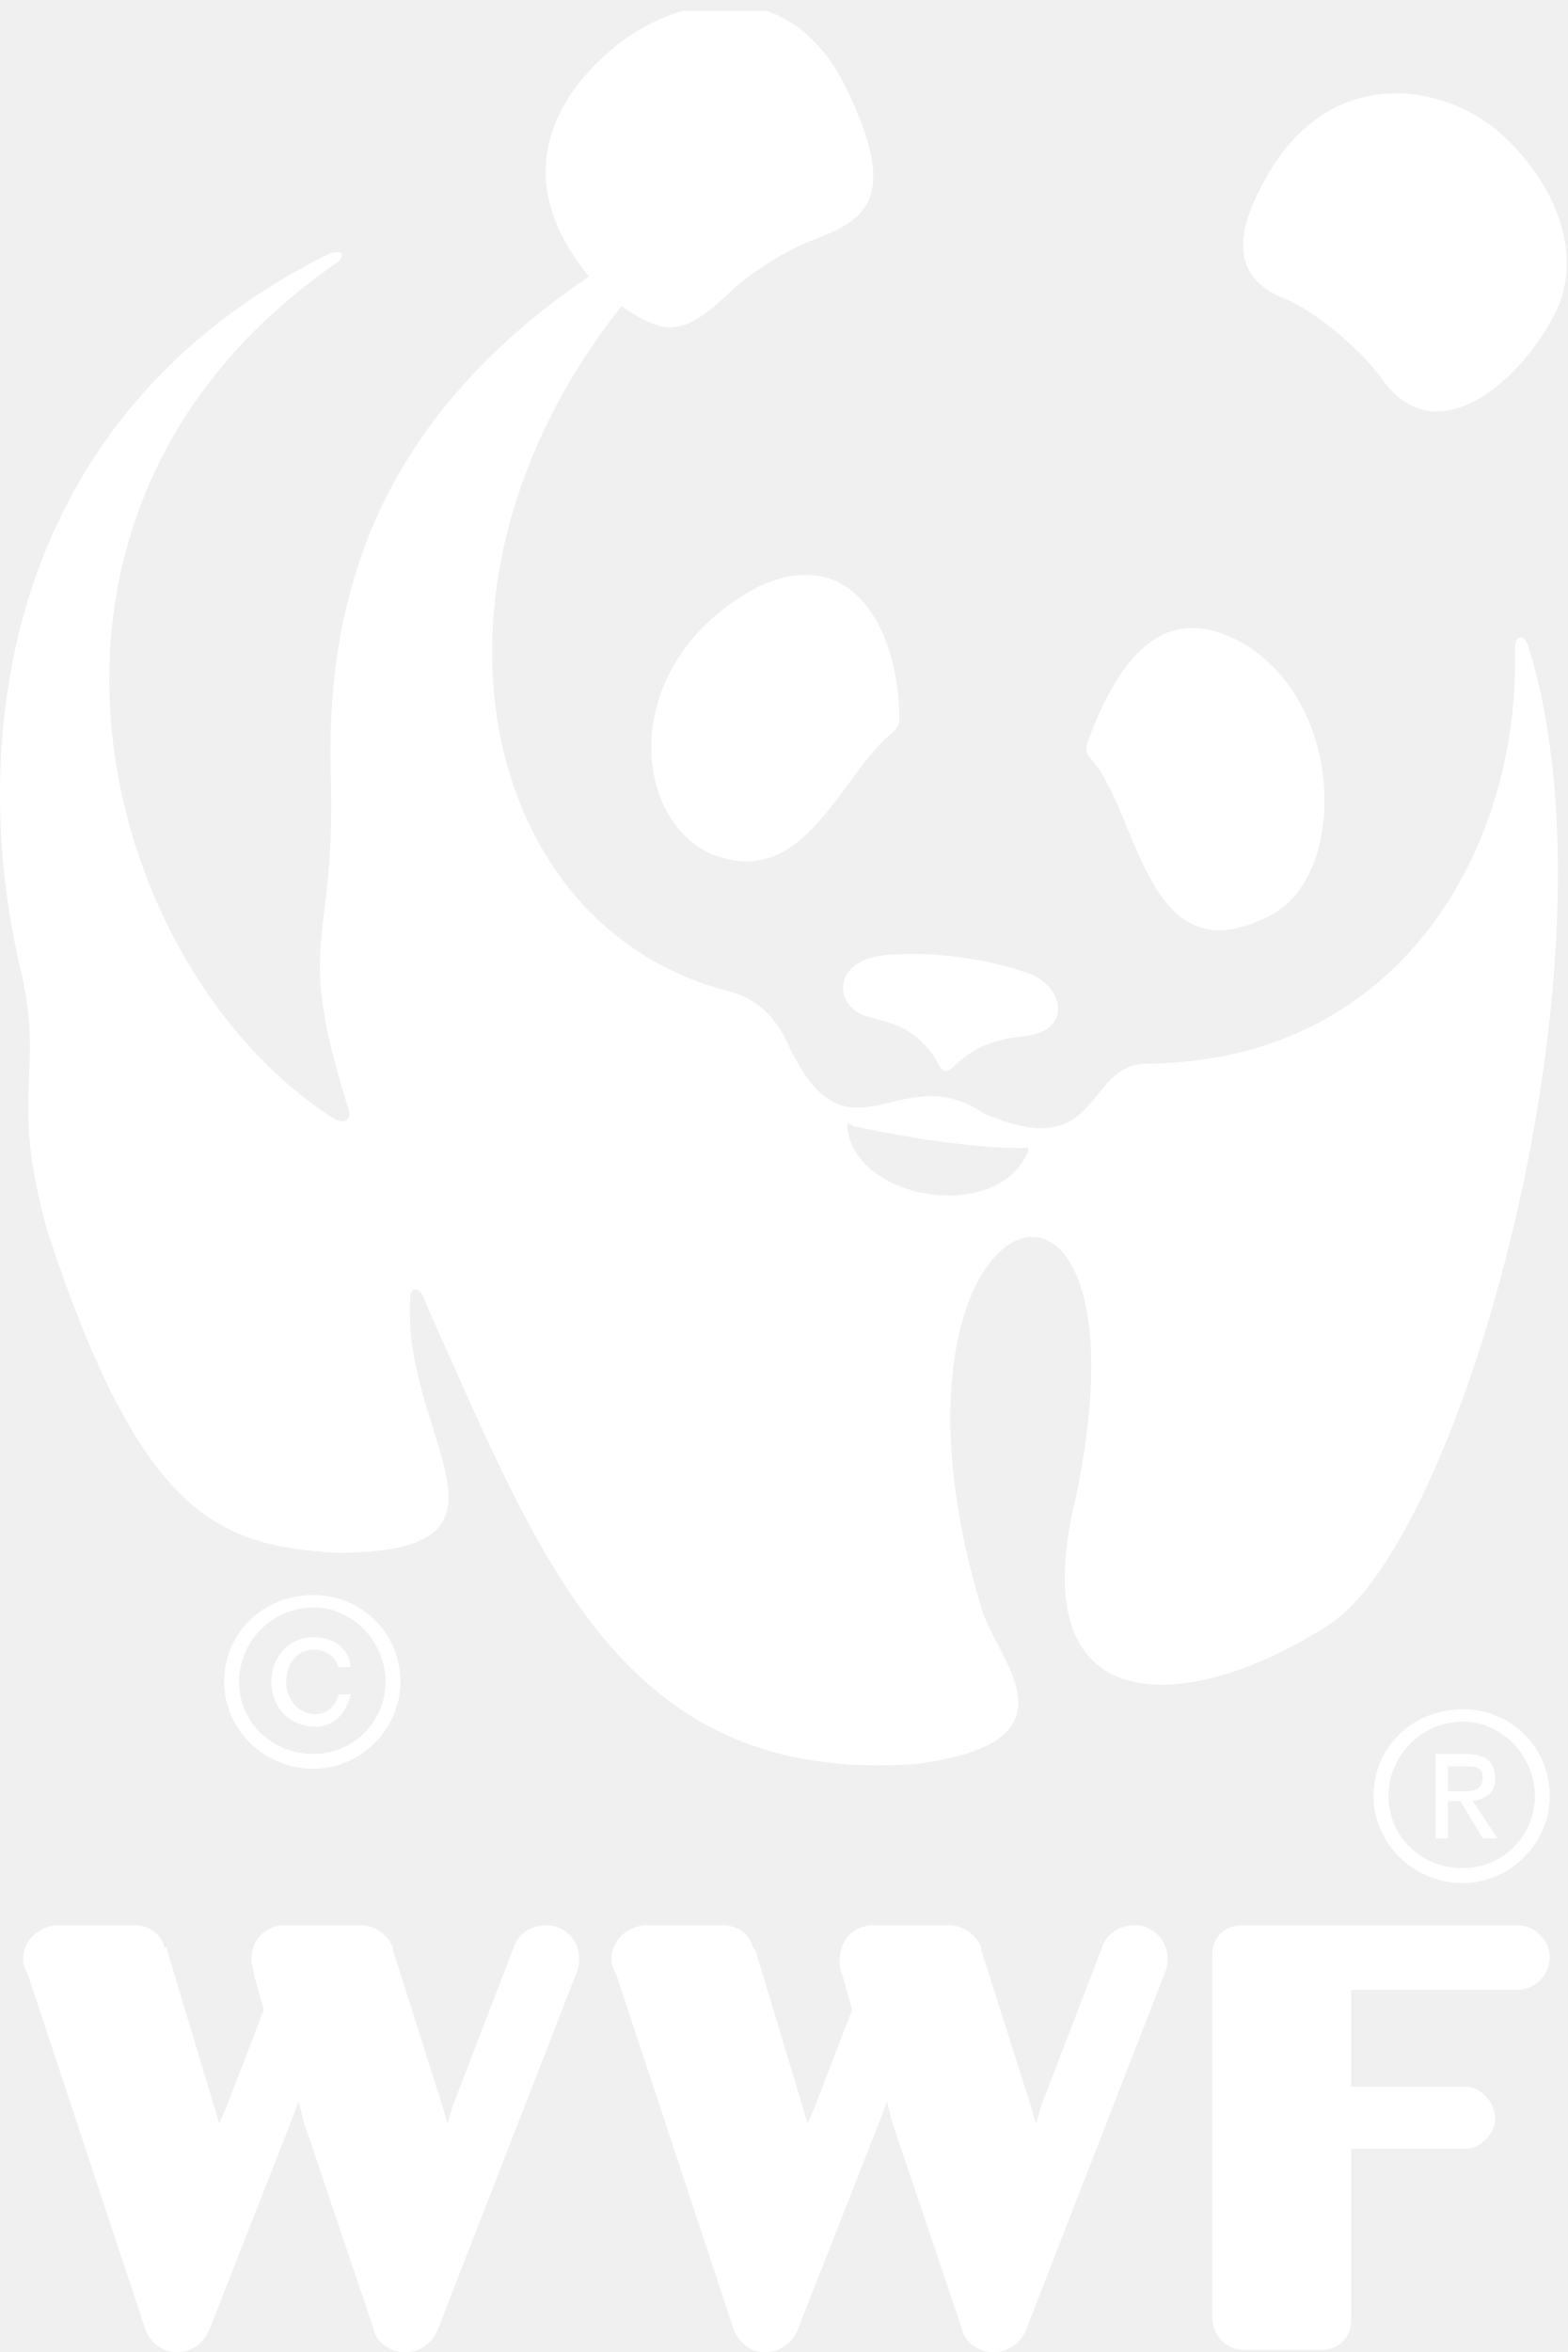
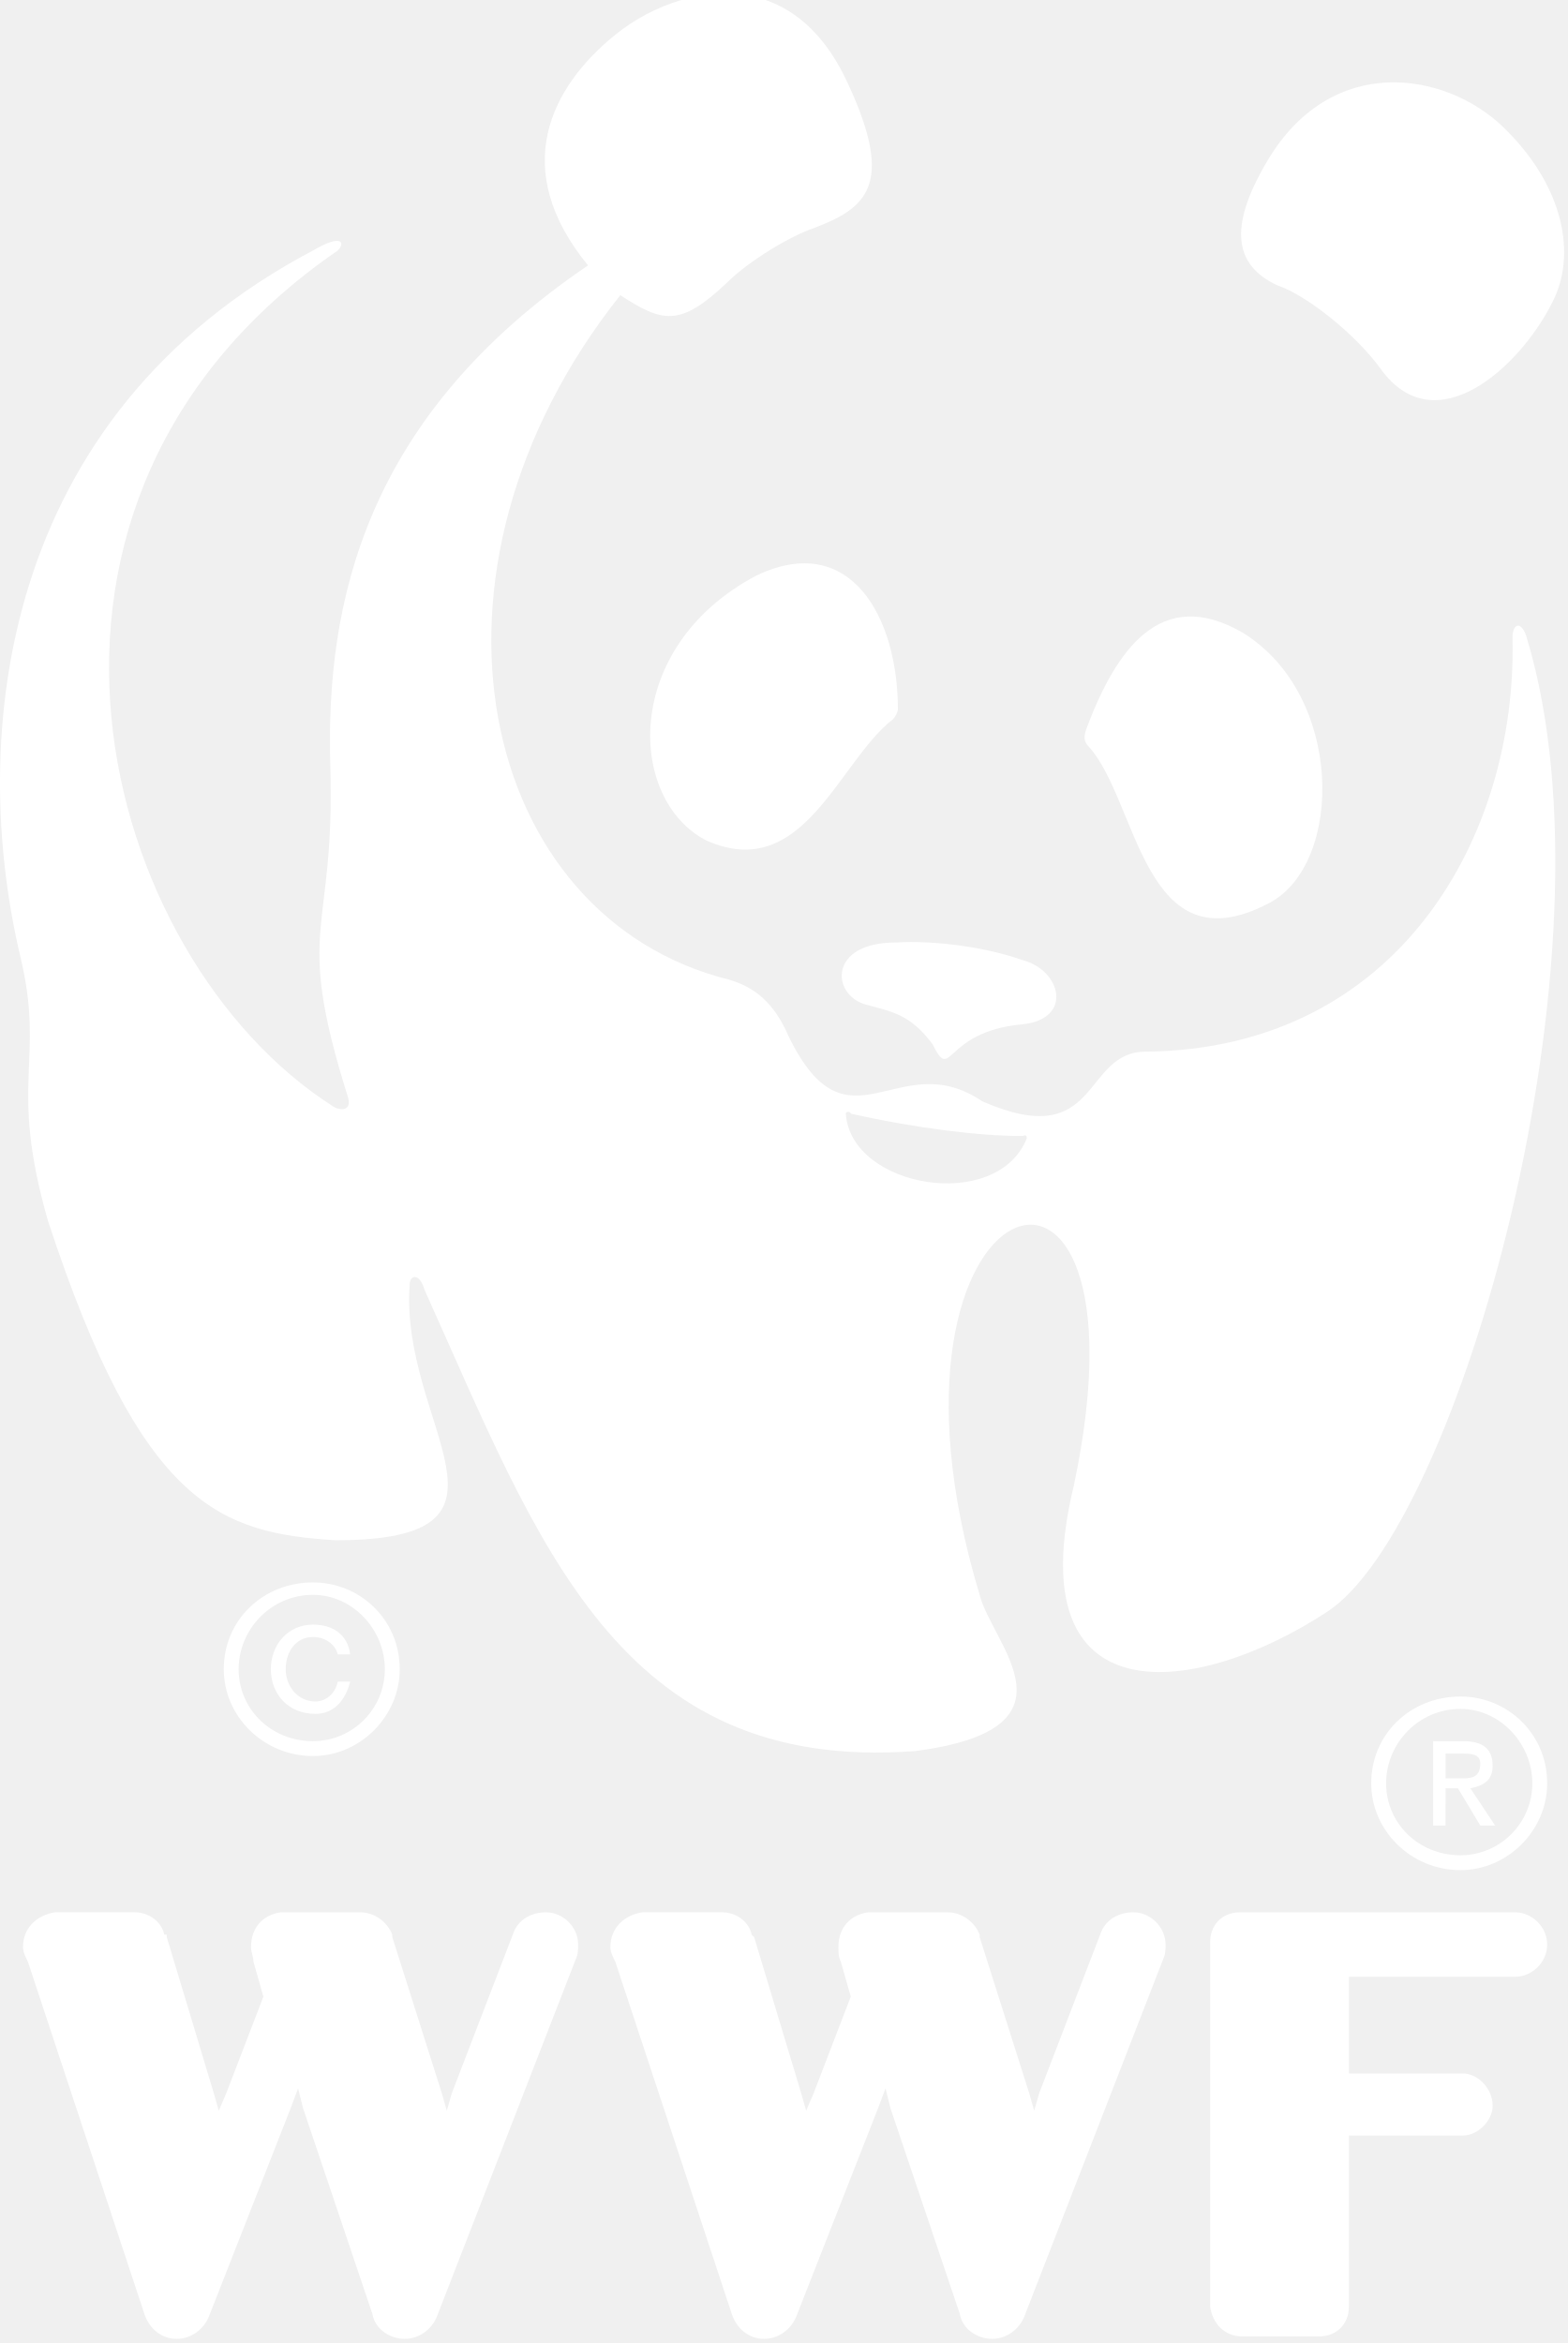
- <svg xmlns="http://www.w3.org/2000/svg" width="72" height="108" viewBox="0 0 72 108">
-   <path fill="#FFF" fill-rule="nonzero" d="M6.189 88.404c.639 0 1.178.397 1.34.914l.028.112h.114v.114l2.166 7.183.229.798.342-.798 1.71-4.446-.456-1.597c0-.227-.114-.455-.114-.682 0-.856.501-1.41 1.222-1.57l.147-.027h3.648c.635 0 1.172.394 1.428.906l.054.12v.114l2.28 7.183.228.797.229-.797 2.85-7.41c.228-.57.798-.913 1.482-.913.798 0 1.482.684 1.482 1.481 0 .183 0 .365-.059.547l-.055.137-6.385 16.418c-.228.57-.798 1.025-1.483 1.025-.638 0-1.277-.397-1.452-1.005l-.03-.134-3.192-9.464-.228-.912-.342.912-3.763 9.578c-.228.57-.798 1.025-1.482 1.025-.635 0-1.172-.393-1.428-.996l-.054-.143-5.359-16.19c-.113-.228-.227-.456-.227-.684 0-.859.605-1.414 1.342-1.571l.14-.025h3.648zm27.022 0c.638 0 1.178.397 1.34.914l.028.112.114.114 2.166 7.183.228.798.342-.798 1.711-4.446-.456-1.597c-.114-.227-.114-.455-.114-.682 0-.856.501-1.41 1.221-1.57l.147-.027h3.65c.634 0 1.171.394 1.427.906l.054.12v.114l2.281 7.183.227.797.228-.797 2.85-7.41c.228-.57.799-.913 1.483-.913.797 0 1.482.684 1.482 1.481 0 .183 0 .365-.058.547l-.055.137-6.384 16.418c-.228.57-.8 1.025-1.483 1.025-.638 0-1.277-.397-1.452-1.005l-.03-.134-3.193-9.464-.228-.912-.342.912-3.763 9.578c-.228.57-.799 1.025-1.482 1.025-.635 0-1.173-.393-1.429-.996l-.054-.143-5.359-16.19c-.113-.228-.228-.456-.228-.684 0-.859.606-1.414 1.343-1.571l.14-.025h3.648zm36.485.001c.798 0 1.482.685 1.481 1.483 0 .752-.605 1.402-1.342 1.475l-.14.007h-7.64v4.446h5.246c.684 0 1.368.685 1.368 1.483 0 .644-.607 1.288-1.248 1.361l-.12.007h-5.245v7.867c0 .751-.505 1.3-1.23 1.362l-.139.006h-3.533c-.749 0-1.297-.5-1.455-1.221l-.027-.147v-16.76c0-.752.504-1.301 1.229-1.363l.138-.006h12.657zm-2.508-9.919c2.166 0 3.99 1.71 3.99 3.99 0 2.166-1.824 3.99-3.99 3.99-2.281 0-4.105-1.823-4.105-3.99 0-2.28 1.824-3.99 4.105-3.99zm0 .57c-1.939 0-3.42 1.595-3.42 3.42s1.481 3.307 3.42 3.307a3.309 3.309 0 0 0 3.306-3.306c0-1.825-1.483-3.421-3.306-3.421zm.113 1.483c.912 0 1.368.341 1.368 1.14 0 .683-.456.911-1.026 1.026l1.14 1.71H68.1l-1.027-1.71h-.57v1.71h-.57V80.54zm-.114.57h-.684v1.14h.684c.456 0 .913 0 .913-.683 0-.392-.336-.448-.719-.456l-.194-.001zM14.4 73.24c2.166 0 3.99 1.71 3.99 3.99 0 2.166-1.824 3.99-3.99 3.99-2.28 0-4.105-1.822-4.105-3.99 0-2.279 1.824-3.99 4.105-3.99zM35.22.5c1.448.502 2.808 1.675 3.805 3.877 2.167 4.674.798 5.7-1.596 6.613-1.026.342-2.963 1.482-3.99 2.508-2.166 2.052-2.964 1.825-4.902.57-10.148 12.77-6.5 28.618 5.016 31.468 1.14.342 2.053 1.026 2.737 2.623 2.736 5.586 5.017.342 8.894 2.964 5.473 2.395 4.56-2.28 7.524-2.28 11.63-.114 17.102-9.92 16.874-19.04 0-.685.457-.8.684.113 4.333 14.48-3.193 40.817-9.237 44.693-5.928 3.876-14.25 5.017-11.629-5.815 3.99-18.812-10.147-14.251-4.333 5.016.57 2.281 4.903 6.158-2.963 7.184-13.682 1.026-17.33-9.578-22.575-21.207-.228-.797-.684-.684-.684-.227-.456 6.499 6.043 11.744-3.42 11.744-5.245-.343-8.893-1.483-13.226-14.708C.375 50.21 2.085 49.298.945 44.51-1.45 34.477-.082 19.655 14.399 12.016c1.368-.799 1.482-.342 1.14 0C-1.221 23.53 4.593 44.51 15.31 51.35c.342.228.911.228.684-.457-2.509-7.98-.571-7.297-.799-15.163-.227-7.525 1.597-16.076 11.857-23.031-3.648-4.447-1.71-8.21 1.255-10.604A8.888 8.888 0 0 1 30.98.618L31.347.5h3.873zM14.4 73.812c-1.939 0-3.42 1.595-3.42 3.42 0 1.824 1.481 3.307 3.42 3.307a3.31 3.31 0 0 0 3.306-3.307c0-1.825-1.482-3.42-3.306-3.42zm0 1.368c.858 0 1.514.405 1.684 1.213l.026.156h-.57c-.114-.457-.57-.798-1.14-.798-.798 0-1.255.683-1.255 1.481 0 .799.57 1.483 1.369 1.483.42 0 .841-.292.994-.785l.032-.128h.57c-.228.913-.798 1.482-1.596 1.482-1.254 0-2.053-.912-2.053-2.052 0-1.14.799-2.052 1.939-2.052zM38.91 51.693c.229 3.42 6.955 4.56 8.324 1.14 0-.228-.114-.114-.23-.114-1.938 0-4.787-.342-7.865-1.026 0-.114-.229-.114-.229 0zm8.096-7.07c1.824.457 2.394 2.737 0 2.965-3.649.342-3.193 2.737-4.106.912-1.026-1.368-1.823-1.482-3.078-1.824-1.595-.456-1.71-2.85 1.37-2.85 1.823-.114 4.218.228 5.814.798zm10.147-15.05c4.674 2.851 4.674 10.604 1.254 12.429-5.815 3.078-6.042-4.675-8.323-7.183-.228-.229-.228-.457-.115-.799 1.368-3.648 3.42-6.613 7.184-4.446zm-15.847 3.535c0 .114-.115.342-.229.457-2.508 1.938-4.104 7.524-8.55 5.586-3.649-1.824-3.99-8.893 2.28-12.2 4.332-2.052 6.499 1.94 6.499 6.157zm27.82-26.793c2.85 2.736 3.42 5.929 2.28 8.095-1.483 2.965-5.358 6.5-7.867 3.079-1.139-1.596-3.42-3.42-4.788-3.877-1.94-.912-2.282-2.623-.458-5.7 2.965-5.017 8.21-4.105 10.832-1.597z" />
+ <svg xmlns="http://www.w3.org/2000/svg" height="453" viewBox="0 0 303 453" width="303">
+   <g fill="#fff">
+     <path d="m105.55 369.728c-2.874 0-5.27 1.443-6.229 3.836l-11.979 31.171-.959 3.357-.956-3.357-9.583-30.212v-.479c-.959-2.398-3.355-4.317-6.229-4.317h-15.334c-3.355.479-5.75 2.876-5.75 6.715 0 .957.478 1.917.478 2.872l1.915 6.715-7.187 18.699-1.437 3.36-.959-3.36-9.105-30.209v-.479h-.478c-.478-2.398-2.874-4.317-5.75-4.317h-15.331c-3.355.479-6.229 2.874-6.229 6.715 0 .957.481 1.917.956 2.872l22.519 68.1c.959 2.872 3.355 4.791 6.231 4.791 2.874 0 5.27-1.919 6.229-4.315l15.812-40.281 1.437-3.836.959 3.836 13.416 39.805c.478 2.872 3.355 4.791 6.229 4.791 2.876 0 5.272-1.919 6.231-4.315l26.832-69.052c.478-.957.478-1.917.478-2.876.002-3.353-2.874-6.229-6.226-6.229zm113.559 0c-2.874 0-5.275 1.443-6.229 3.836l-11.979 31.171-.956 3.357-.956-3.357-9.586-30.212v-.479c-.956-2.398-3.355-4.317-6.226-4.317h-15.336c-3.355.479-5.75 2.876-5.75 6.715 0 .957 0 1.917.478 2.872l1.918 6.715-7.19 18.699-1.439 3.36-.956-3.36-9.105-30.209-.478-.479c-.478-2.398-2.874-4.317-5.748-4.317h-15.334c-3.355.479-6.229 2.874-6.229 6.715 0 .957.481 1.917.959 2.872l22.521 68.1c.956 2.872 3.355 4.791 6.231 4.791 2.872 0 5.27-1.919 6.226-4.315l15.817-40.281 1.437-3.836.956 3.836 13.421 39.805c.476 2.872 3.355 4.791 6.226 4.791 2.874 0 5.275-1.919 6.231-4.315l26.829-69.052c.478-.957.478-1.917.478-2.876-.002-3.353-2.879-6.229-6.231-6.229zm73.787 0h-53.188c-3.355 0-5.746 2.398-5.746 5.755v70.493c.476 3.36 2.872 5.755 6.226 5.755h14.851c3.355 0 5.75-2.395 5.75-5.755v-33.086h22.043c2.869 0 5.748-2.876 5.748-5.755 0-3.357-2.872-6.236-5.748-6.236h-22.043v-18.699h32.104c3.357 0 6.229-2.874 6.229-6.234.002-3.36-2.869-6.239-6.226-6.239zm-82.413-225.385c9.586 10.551 10.54 43.16 34.976 30.212 14.372-7.672 14.372-40.281-5.27-52.27-15.817-9.113-24.439 3.357-30.189 18.701-.476 1.438-.476 2.398.483 3.357zm-37.852-5.274c-10.54 8.153-17.249 31.65-35.934 23.497-15.331-7.672-16.768-37.405 9.583-51.311 18.208-8.632 27.313 8.153 27.313 25.895-.002.479-.481 1.438-.961 1.919zm24.917 58.983c10.061-.957 7.666-10.548 0-12.468-6.709-2.398-16.771-3.836-24.436-3.357-12.938 0-12.457 10.07-5.753 11.989 5.272 1.438 8.622 1.917 12.935 7.672 3.835 7.674 1.92-2.398 17.254-3.836zm47.435-166.881c12.457-21.099 34.497-17.263 45.52-6.712 11.981 11.508 14.375 24.935 9.586 34.048-6.231 12.468-22.519 27.335-33.06 12.949-4.787-6.712-14.375-14.387-20.123-16.306-8.153-3.836-9.588-11.032-1.922-23.978z" />
+     <path d="m295.293 123.723c-.956-3.836-2.876-3.357-2.876-.479.959 38.362-22.038 79.605-70.91 80.084-12.457 0-8.622 19.663-31.623 9.591-16.292-11.029-25.876 11.029-37.376-12.468-2.874-6.715-6.709-9.591-11.501-11.029-48.394-11.989-63.728-78.646-21.082-132.354 8.146 5.277 11.498 6.234 20.603-2.398 4.313-4.317 12.457-9.113 16.768-10.551 10.061-3.836 15.814-8.153 6.707-27.814-4.193-9.262-9.904-14.196-15.99-16.306h-16.275c-4.653 1.386-8.992 3.667-12.774 6.715-12.457 10.07-20.603 25.895-5.275 44.598-43.117 29.252-50.783 65.216-49.826 96.866.956 33.088-7.187 30.212 3.355 63.778.956 2.879-1.437 2.879-2.874 1.922-45.039-28.773-69.476-117.01.959-165.445 1.437-1.438.959-3.357-4.792 0-60.854 32.131-66.602 94.471-56.54 136.671 4.792 20.139-2.396 23.978 5.272 50.832 18.208 55.628 33.539 60.418 55.579 61.861 39.77 0 12.457-22.059 14.375-49.394 0-1.922 1.918-2.398 2.874.957 22.04 48.91 37.374 93.511 94.87 89.194 33.058-4.315 14.851-20.62 12.455-30.214-24.434-81.039 34.976-100.221 18.208-21.099-11.018 45.558 23.958 40.76 48.872 24.456 25.397-16.301 57.026-127.075 38.818-187.977zm-96.79 96.388c-5.75 14.389-34.019 9.594-34.978-4.793 0-.479.959-.479.959 0 12.935 2.876 24.912 4.315 33.058 4.315.483 0 .961-.479.961.479z" />
+     <path d="m74.405 322.734c-.007 7.678-6.223 13.9-13.894 13.908-8.146 0-14.375-6.236-14.375-13.908 0-7.674 6.229-14.384 14.375-14.384 7.666-.002 13.894 6.71 13.894 14.384zm-13.894-16.784c-9.583 0-17.249 7.196-17.249 16.782 0 9.115 7.666 16.782 17.249 16.782 9.105 0 16.768-7.672 16.768-16.782 0-9.589-7.666-16.782-16.768-16.782z" />
+     <path d="m65.302 325.132c-.481 2.398-2.396 3.838-4.313 3.838-3.355 0-5.75-2.876-5.75-6.236 0-3.357 1.918-6.231 5.272-6.231 2.396 0 4.311 1.438 4.792 3.357h2.396c-.481-3.836-3.355-5.755-7.187-5.755-4.792 0-8.146 3.836-8.146 8.629 0 4.796 3.355 8.632 8.624 8.632 3.355 0 5.75-2.395 6.709-6.234zm230.95 19.661c-.005 7.679-6.224 13.903-13.897 13.908-8.146 0-14.372-6.234-14.372-13.908 0-7.677 6.226-14.389 14.372-14.389 7.663 0 13.897 6.715 13.897 14.389zm-13.897-16.784c-9.586 0-17.251 7.196-17.251 16.784 0 9.113 7.666 16.782 17.251 16.782 9.105 0 16.768-7.674 16.768-16.782 0-9.591-7.666-16.784-16.768-16.784z" />
+     <path d="m279.479 345.752h2.393l4.316 7.196h2.869l-4.789-7.196c2.396-.481 4.311-1.441 4.311-4.317 0-3.357-1.915-4.793-5.748-4.793h-5.75v16.306h2.393zm0-1.917v-4.796h2.874c1.915 0 3.835 0 3.835 1.922 0 2.874-1.92 2.874-3.835 2.874z" />
+   </g>
</svg>
